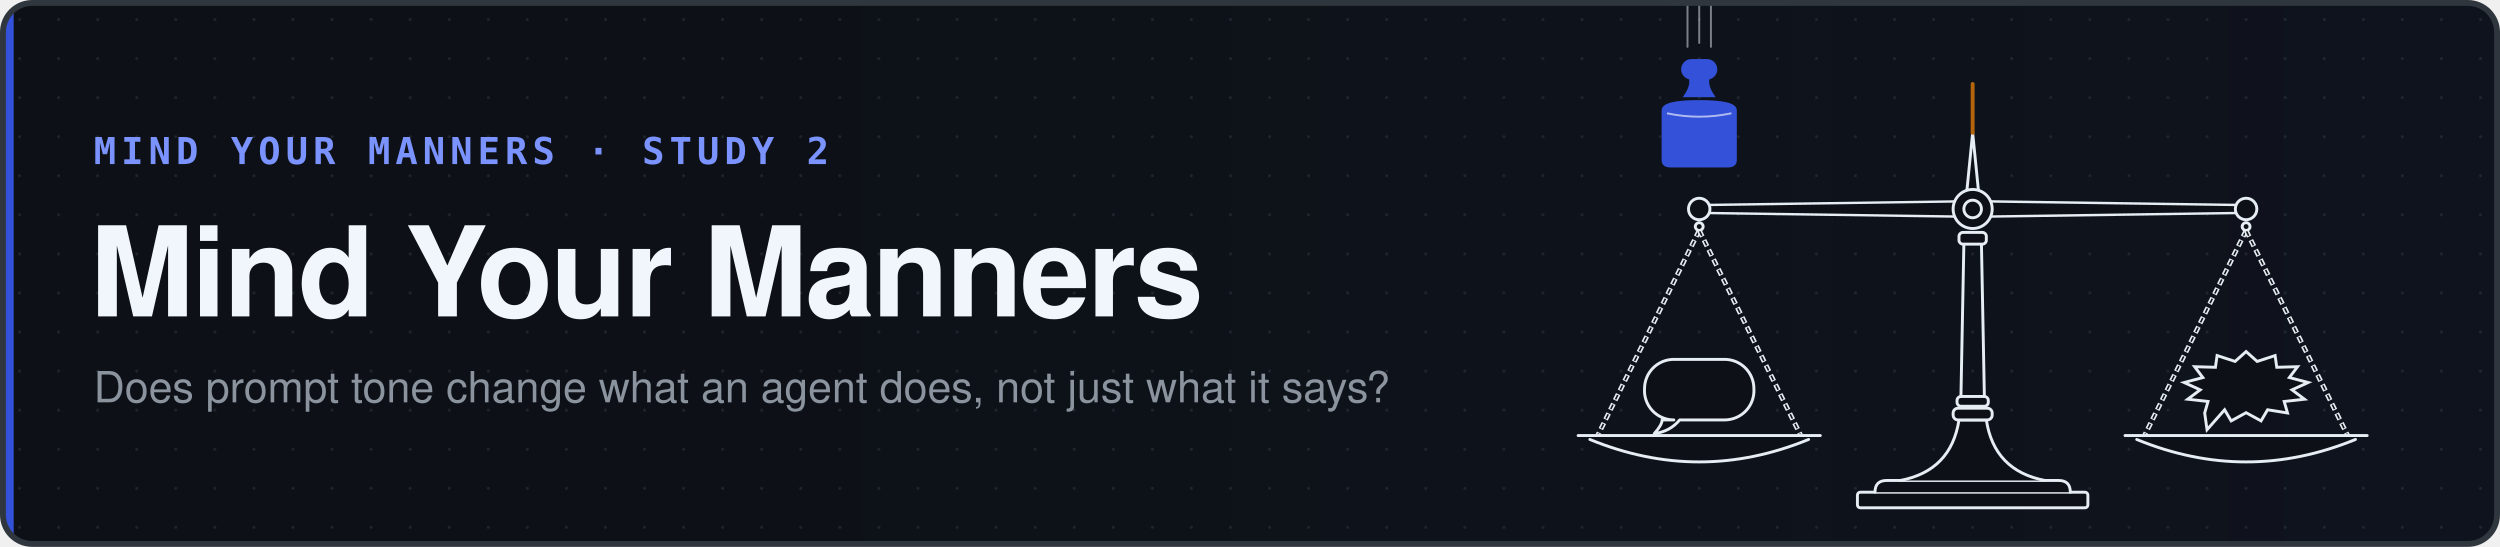
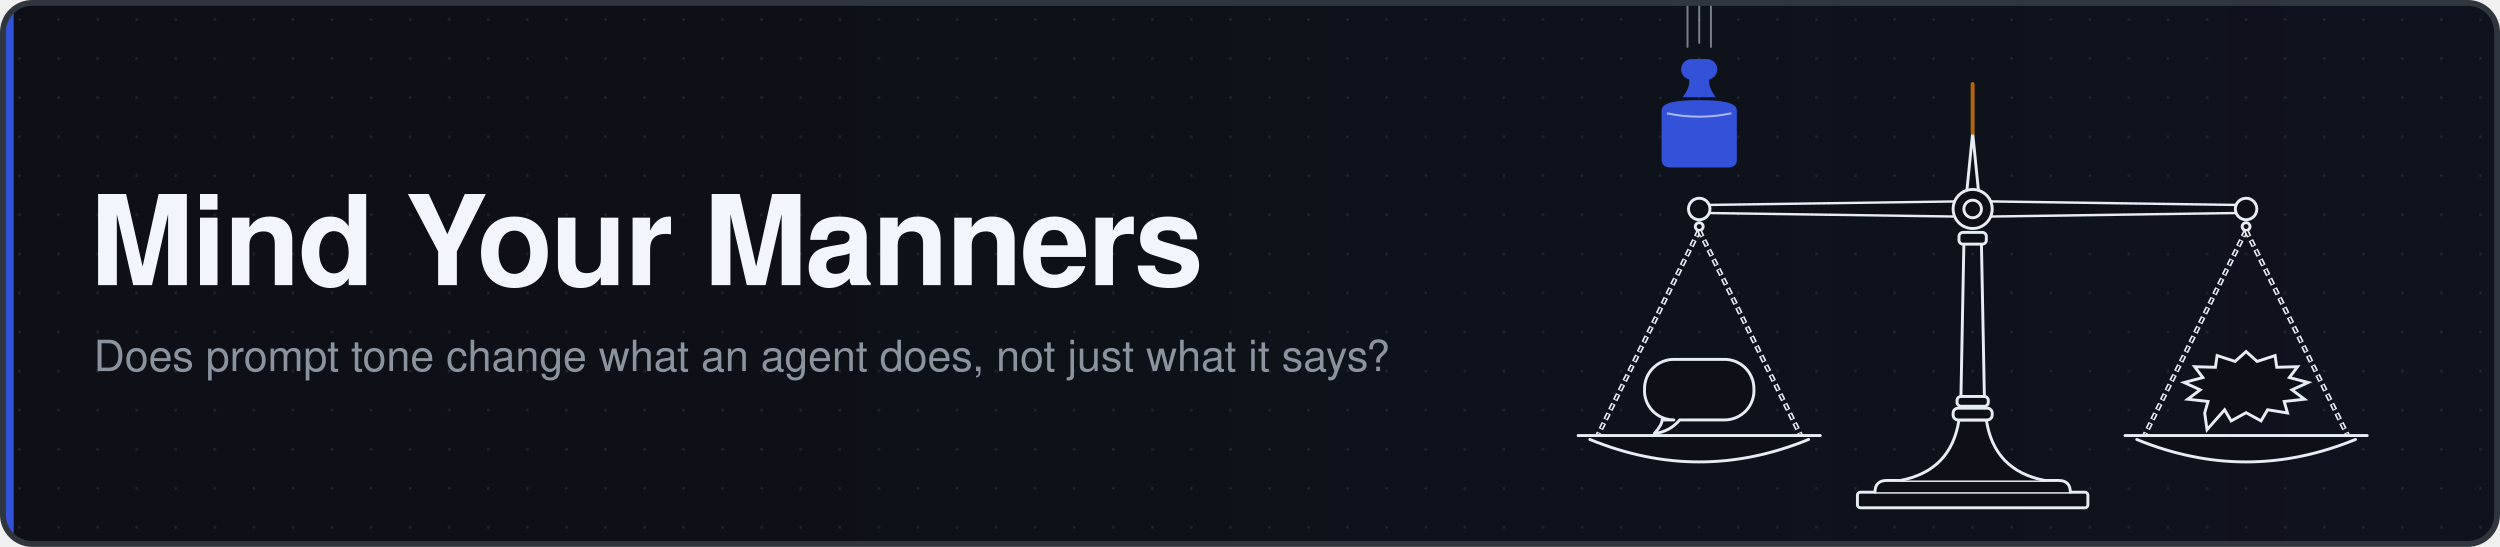
<svg xmlns="http://www.w3.org/2000/svg" width="2560" height="560" viewBox="0 0 2560 560" role="img" aria-label="Mind Your Manners — does prompt tone change what an agent does, not just what it says.">
  <defs>
    <pattern id="dots" width="40" height="40" patternUnits="userSpaceOnUse">
      <circle cx="20" cy="20" r="1.5" fill="#30363d" />
    </pattern>
    <linearGradient id="tint" x1="0" x2="1">
      <stop offset="0.3" stop-color="#3452D9" stop-opacity="0" />
      <stop offset="1" stop-color="#3452D9" stop-opacity="0.035" />
    </linearGradient>
    <clipPath id="card">
      <rect x="3" y="3" width="2554" height="554" rx="30" />
    </clipPath>
  </defs>
  <g clip-path="url(#card)">
    <rect width="2560" height="560" fill="#0d1117" />
    <rect width="2560" height="560" fill="url(#dots)" opacity="0.55" />
    <rect width="2560" height="560" fill="url(#tint)" />
    <rect width="14" height="560" fill="#3452D9" />
    <g fill="none" stroke="#e6edf3" stroke-width="3" stroke-linecap="round" stroke-linejoin="round">
      <rect x="1902" y="504" width="236" height="16" rx="3" fill="#0d1117" />
      <path d="M1920,504 Q1920,492 1932,492 H2108 Q2120,492 2120,504" fill="#0d1117" />
      <path d="M1946,492 Q1998,482 2006,430 H2034 Q2042,482 2094,492" fill="#0d1117" />
      <rect x="2000" y="418" width="40" height="12" rx="5" fill="#0d1117" />
      <rect x="2004" y="406" width="32" height="10" rx="4" fill="#0d1117" />
      <path d="M2011,250 L2008,406 M2029,250 L2032,406" />
      <rect x="2006" y="238" width="28" height="12" rx="4" fill="#0d1117" />
      <path d="M2014,196 L2020,136 L2026,196" fill="#0d1117" />
      <path d="M1740,210 L2020,206 L2300,210 L2300,218 L2020,222 L1740,218 Z" fill="#0d1117" stroke-width="2.5" />
      <circle cx="1740" cy="214" r="11" fill="#0d1117" />
      <circle cx="1740" cy="232" r="4" fill="#0d1117" />
      <line x1="1740" y1="236" x2="1636" y2="446" stroke-width="5" stroke-dasharray="7 4" stroke-linecap="butt" />
      <line x1="1740" y1="236" x2="1636" y2="446" stroke="#0d1117" stroke-width="1.6" stroke-dasharray="5 6" stroke-dashoffset="-1" stroke-linecap="butt" />
      <line x1="1740" y1="236" x2="1844" y2="446" stroke-width="5" stroke-dasharray="7 4" stroke-linecap="butt" />
      <line x1="1740" y1="236" x2="1844" y2="446" stroke="#0d1117" stroke-width="1.6" stroke-dasharray="5 6" stroke-dashoffset="-1" stroke-linecap="butt" />
      <path d="M1616,446 H1864" />
      <path d="M1628,450 Q1740,496 1852,450" fill="#0d1117" />
      <circle cx="2300" cy="214" r="11" fill="#0d1117" />
      <circle cx="2300" cy="232" r="4" fill="#0d1117" />
      <line x1="2300" y1="236" x2="2196" y2="446" stroke-width="5" stroke-dasharray="7 4" stroke-linecap="butt" />
      <line x1="2300" y1="236" x2="2196" y2="446" stroke="#0d1117" stroke-width="1.6" stroke-dasharray="5 6" stroke-dashoffset="-1" stroke-linecap="butt" />
      <line x1="2300" y1="236" x2="2404" y2="446" stroke-width="5" stroke-dasharray="7 4" stroke-linecap="butt" />
      <line x1="2300" y1="236" x2="2404" y2="446" stroke="#0d1117" stroke-width="1.6" stroke-dasharray="5 6" stroke-dashoffset="-1" stroke-linecap="butt" />
      <path d="M2176,446 H2424" />
      <path d="M2188,450 Q2300,496 2412,450" fill="#0d1117" />
      <circle cx="2020" cy="214" r="20" fill="#0d1117" />
      <circle cx="2020" cy="214" r="9" />
      <path d="M1714,368 H1766 A30,30 0 0 1 1796,398 A30,30 0 0 1 1766,430 H1720 Q1710,442 1694,444 Q1702,435 1702,430 H1714 A30,30 0 0 1 1684,398 A30,30 0 0 1 1714,368 Z" fill="#0d1117" />
      <path d="M2300.0,360.0 L2311.3,370.1 L2329.7,364.1 L2331.4,376.1 L2352.7,375.5 L2344.3,386.6 L2363.5,391.7 L2347.0,399.2 L2359.8,408.8 L2339.0,411.1 L2342.4,422.9 L2322.0,419.6 L2315.3,431.0 L2300.0,422.6 L2284.7,431.0 L2278.0,419.6 L2260.0,440.0 L2257.6,422.9 L2261.0,411.1 L2240.2,408.8 L2253.0,399.2 L2236.5,391.7 L2255.7,386.6 L2247.3,375.5 L2268.6,376.1 L2270.3,364.1 L2288.7,370.1 Z" fill="#0d1117" stroke-linejoin="miter" />
    </g>
    <line x1="2020" y1="136" x2="2020" y2="86" stroke="#B4650C" stroke-width="4" stroke-linecap="round" />
    <g fill="#3452D9" stroke="#3452D9" stroke-width="3">
      <path d="M1726,98 Q1734,86 1730,78 H1750 Q1746,86 1754,98 Z" />
      <rect x="1723" y="62" width="34" height="18" rx="9" />
      <path d="M1703.0,113 Q1703.0,104 1740,104 Q1777.0,104 1777.0,113 V164 Q1777.0,170 1769.0,170 H1711.0 Q1703.0,170 1703.0,164 Z" />
    </g>
    <path d="M1707.0,116 Q1740,123 1773.0,116" fill="none" stroke="#fff" stroke-width="2" opacity="0.6" />
    <g stroke="#e6edf3" stroke-width="2" stroke-linecap="round" opacity="0.5">
      <line x1="1728" y1="-14" x2="1728" y2="48" />
      <line x1="1740" y1="-28" x2="1740" y2="44" />
      <line x1="1752" y1="-8" x2="1752" y2="48" />
    </g>
  </g>
  <rect x="3" y="3" width="2554" height="554" rx="30" fill="none" stroke="#30363d" stroke-width="6" />
-   <text x="96" y="168" font-family="ui-monospace,SFMono-Regular,'SF Mono',Menlo,Consolas,monospace" font-size="38" font-weight="600" letter-spacing="5.2" fill="#7B93FF">MIND YOUR MANNERS · STUDY 2</text>
-   <text x="92" y="324" font-family="ui-sans-serif,-apple-system,BlinkMacSystemFont,'Segoe UI',Helvetica,Arial,sans-serif" font-size="128" font-weight="700" letter-spacing="-2.4" fill="#f0f6fc">Mind Your Manners</text>
-   <text x="96" y="412" font-family="ui-sans-serif,-apple-system,BlinkMacSystemFont,'Segoe UI',Helvetica,Arial,sans-serif" font-size="44" font-weight="400" fill="#8b949e">Does prompt tone change what an agent does, not just what it says?</text>
+   <text x="92" y="292" font-family="ui-sans-serif,-apple-system,BlinkMacSystemFont,'Segoe UI',Helvetica,Arial,sans-serif" font-size="128" font-weight="700" letter-spacing="-2.4" fill="#f0f6fc">Mind Your Manners</text>
+   <text x="96" y="380" font-family="ui-sans-serif,-apple-system,BlinkMacSystemFont,'Segoe UI',Helvetica,Arial,sans-serif" font-size="44" font-weight="400" fill="#8b949e">Does prompt tone change what an agent does, not just what it says?</text>
</svg>
